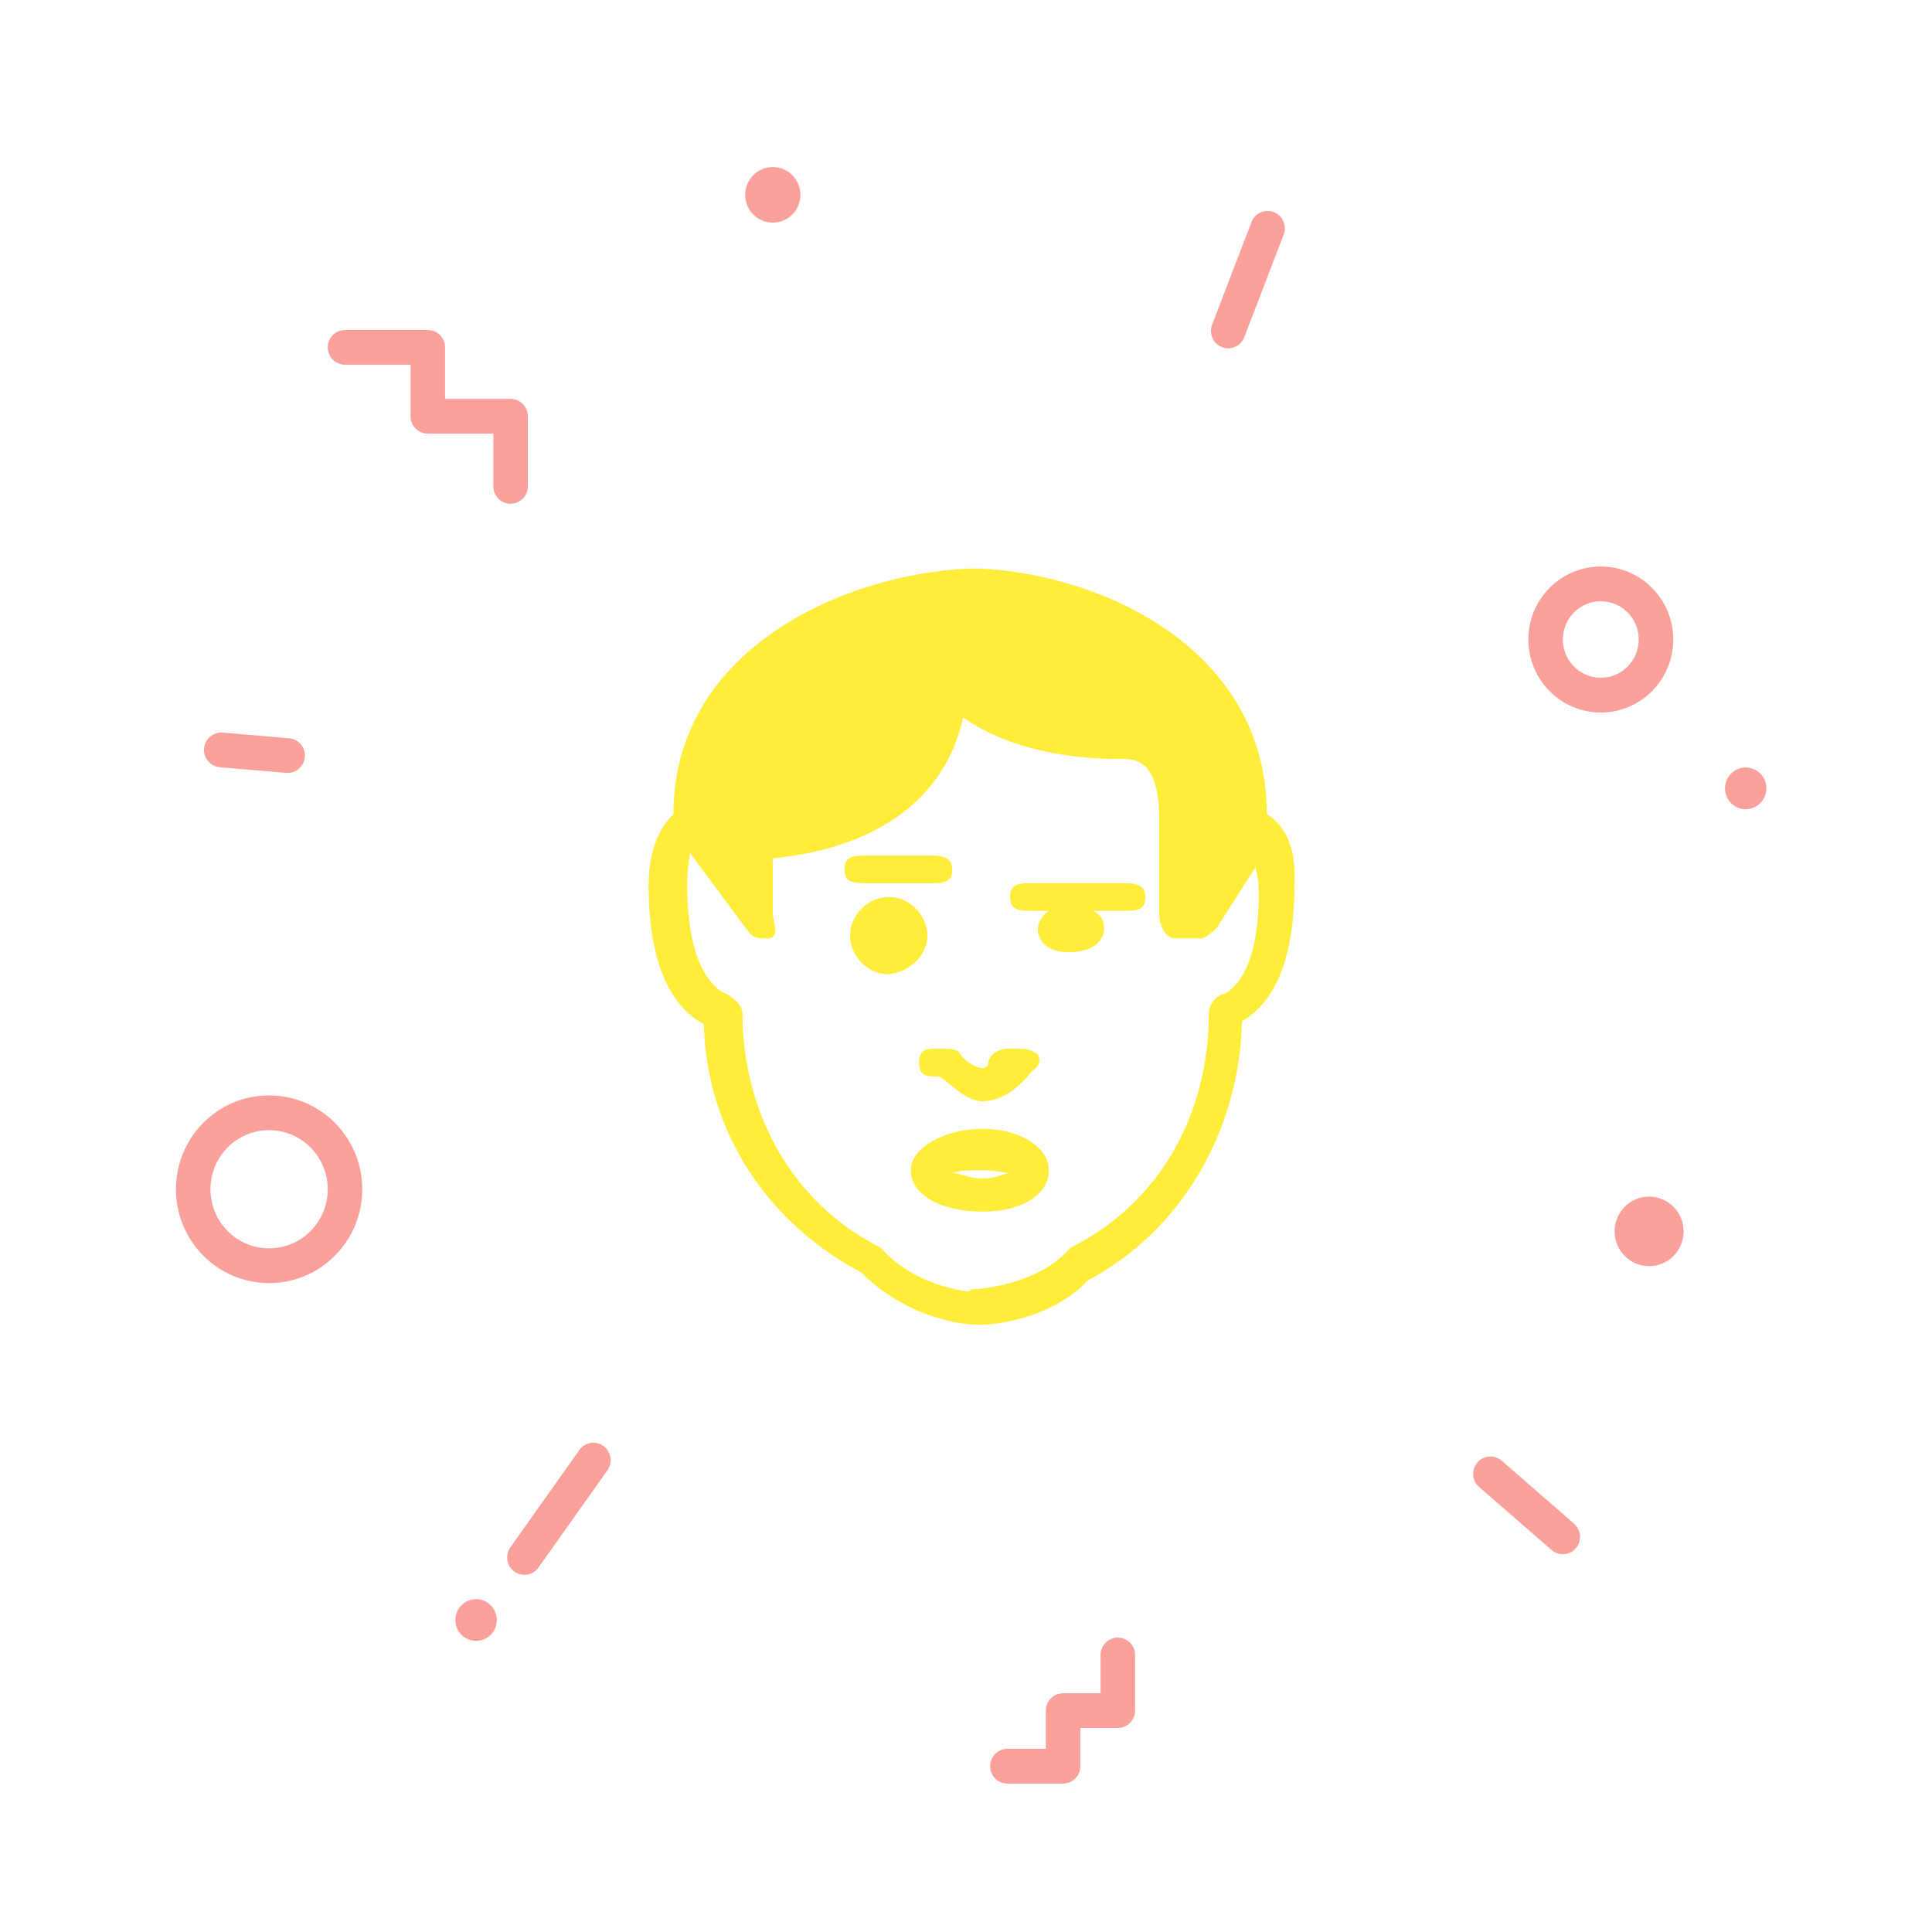
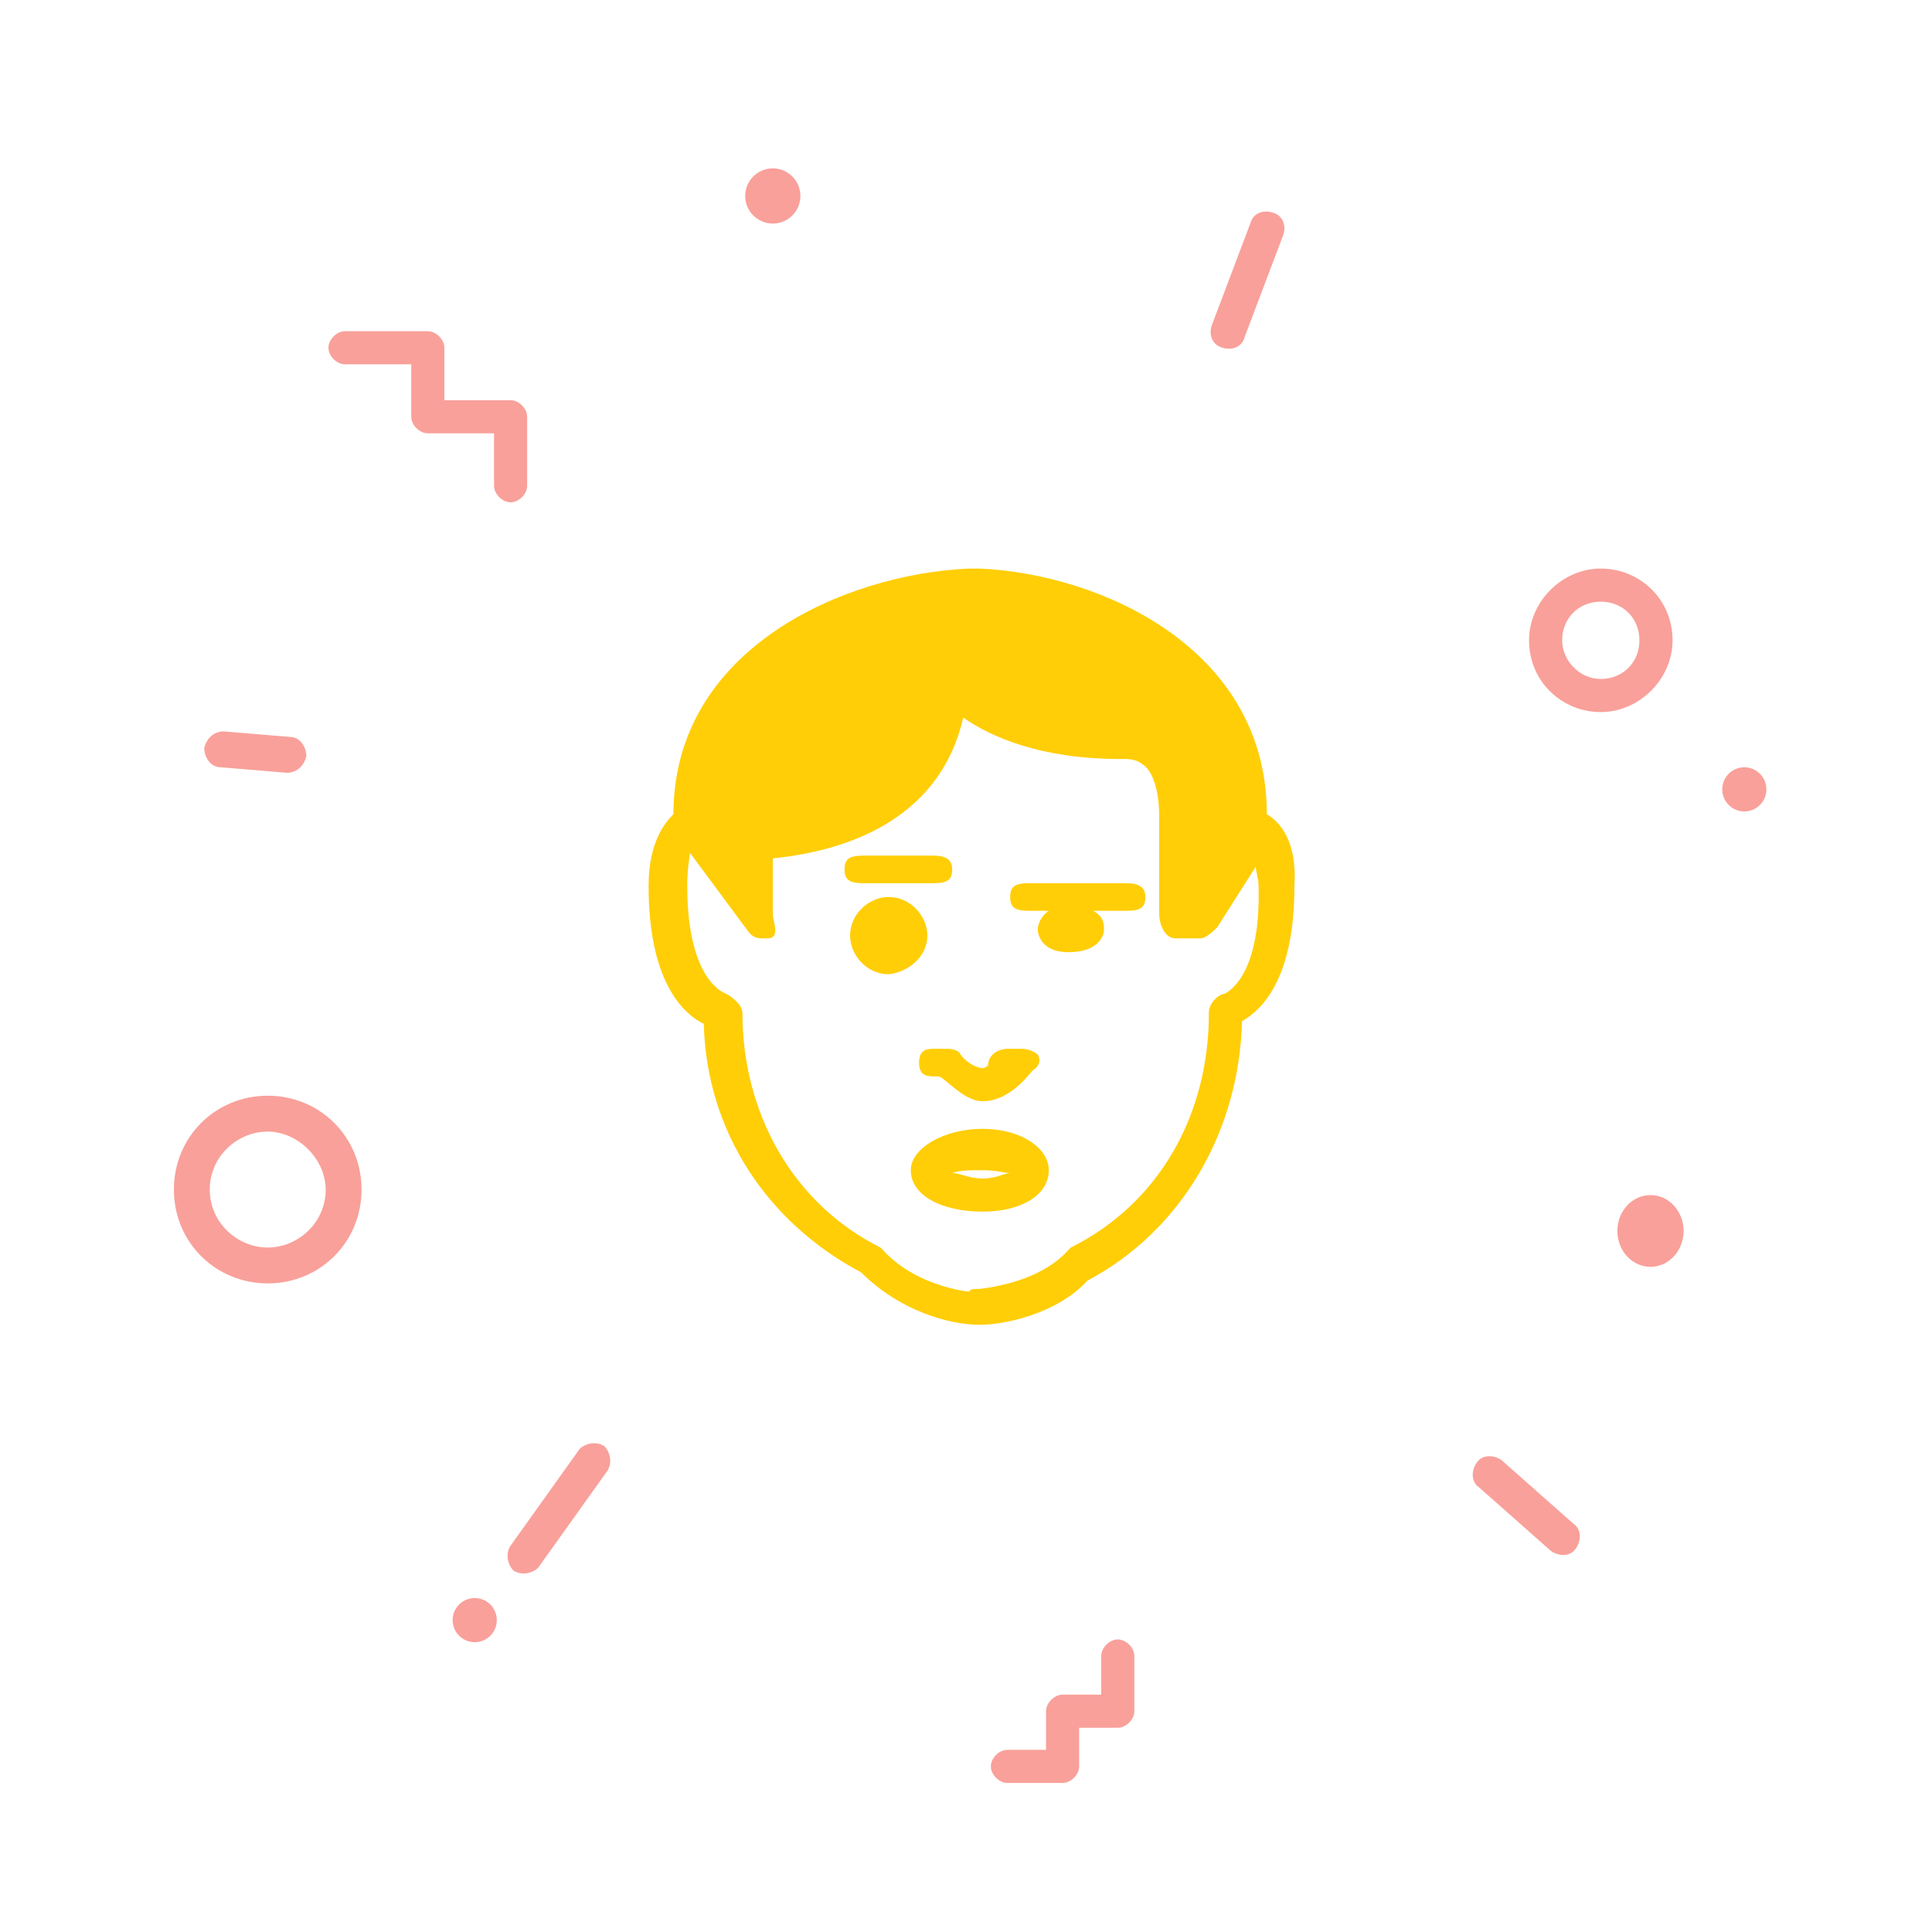
- <svg xmlns="http://www.w3.org/2000/svg" width="70" height="70" viewBox="0 0 70 70" style="width: 100%; height: 100%;">
-   <g class="content">
-     <path class="secondary-fill" d="M15.501 13.215L14.876 12.585 14.876 15.082C14.876 15.429 15.155 15.711 15.501 15.711L18.5 15.711 17.875 15.082 17.875 17.622C17.875 17.97 18.155 18.252 18.5 18.252 18.845 18.252 19.125 17.97 19.125 17.622L19.125 15.082C19.125 14.734 18.845 14.452 18.5 14.452L15.501 14.452 16.126 15.082 16.126 12.585C16.126 12.237 15.846 11.956 15.501 11.956L12.5 11.956C12.155 11.956 11.875 12.237 11.875 12.585 11.875 12.933 12.155 13.215 12.5 13.215L15.501 13.215zM39.875 61.978L40.5 61.349 38.518 61.349C38.172 61.349 37.893 61.63 37.893 61.978L37.893 63.993 38.518 63.363 36.5 63.363C36.155 63.363 35.875 63.645 35.875 63.993 35.875 64.34 36.155 64.622 36.5 64.622L38.518 64.622C38.863 64.622 39.143 64.34 39.143 63.993L39.143 61.978 38.518 62.608 40.5 62.608C40.845 62.608 41.125 62.326 41.125 61.978L41.125 59.963C41.125 59.615 40.845 59.333 40.5 59.333 40.155 59.333 39.875 59.615 39.875 59.963L39.875 61.978zM22.009 53.27C22.209 52.987 22.144 52.593 21.863 52.391 21.582 52.189 21.192 52.255 20.991 52.538L18.491 56.064C18.291 56.347 18.356 56.74 18.637 56.942 18.918 57.144 19.308 57.079 19.509 56.796L22.009 53.27zM56.216 56.159C56.477 56.386 56.872 56.357 57.097 56.094 57.323 55.831 57.294 55.433 57.032 55.206L54.408 52.923C54.147 52.696 53.753 52.725 53.527 52.989 53.301 53.252 53.33 53.649 53.592 53.877L56.216 56.159zM13.125 43.089C13.125 41.211 11.614 39.689 9.75 39.689 7.886 39.689 6.375 41.211 6.375 43.089 6.375 44.967 7.886 46.489 9.75 46.489 11.614 46.489 13.125 44.967 13.125 43.089zM7.625 43.089C7.625 41.907 8.576 40.948 9.75 40.948 10.924 40.948 11.875 41.907 11.875 43.089 11.875 44.271 10.924 45.23 9.75 45.23 8.576 45.23 7.625 44.271 7.625 43.089z" style="fill-opacity: 0.5;" />
-     <ellipse class="secondary-fill" cx="28" cy="7.059" rx="1" ry="1.007" style="fill-opacity: 0.5;" />
-     <ellipse class="secondary-fill" cx="17.25" cy="58.696" rx=".75" ry=".756" style="fill-opacity: 0.5;" />
-     <ellipse class="secondary-fill" cx="63.25" cy="28.563" rx=".75" ry=".756" style="fill-opacity: 0.5;" />
-     <ellipse class="secondary-fill" cx="59.75" cy="44.615" rx="1.25" ry="1.259" style="fill-opacity: 0.5;" />
-     <path class="secondary-fill" d="M60.625 23.17C60.625 21.71 59.45 20.526 58 20.526 56.55 20.526 55.375 21.71 55.375 23.17 55.375 24.631 56.55 25.815 58 25.815 59.45 25.815 60.625 24.631 60.625 23.17zM56.625 23.17C56.625 22.405 57.241 21.785 58 21.785 58.759 21.785 59.375 22.405 59.375 23.17 59.375 23.935 58.759 24.556 58 24.556 57.241 24.556 56.625 23.935 56.625 23.17zM46.51 8.499C46.634 8.175 46.474 7.81 46.152 7.685 45.83 7.56 45.468 7.721 45.344 8.045L43.917 11.764C43.793 12.088 43.953 12.453 44.275 12.578 44.597 12.704 44.959 12.542 45.083 12.218L46.51 8.499zM8.069 26.544C7.725 26.515 7.423 26.772 7.394 27.119 7.365 27.465 7.621 27.77 7.965 27.799L10.369 28.003C10.713 28.032 11.015 27.774 11.044 27.428 11.073 27.081 10.818 26.777 10.474 26.748L8.069 26.544z" style="fill-opacity: 0.5;" />
-     <g class="base">
-       <g fill="none" fill-rule="evenodd" stroke="none" class="main-fill">
-     
-     
-   </g>
-       <g fill="none" transform="translate(23 20)" stroke="none" class="main-fill">
-         <path d="M10.6 13.9C10.6 13.2 10 12.5 9.2 12.5 8.5 12.5 7.8 13.1 7.8 13.9 7.8 14.6 8.4 15.3 9.2 15.3 10 15.2 10.6 14.6 10.6 13.9L10.6 13.9zM12.6 20.9C11.2 20.9 10 21.6 10 22.4 10 23.3 11.1 23.9 12.6 23.9 14 23.9 15 23.3 15 22.4 15 21.6 14 20.9 12.6 20.9L12.6 20.9zM12.6 22.7C12.1 22.7 11.8 22.5 11.5 22.5 11.8 22.4 12.1 22.4 12.6 22.4 13.1 22.4 13.4 22.5 13.6 22.5 13.4 22.5 13.1 22.7 12.6 22.7L12.6 22.7zM10.8 12C11.3 12 11.5 11.9 11.5 11.5 11.5 11.1 11.2 11 10.8 11L8.3 11C7.8 11 7.6 11.1 7.6 11.5 7.6 11.9 7.8 12 8.3 12L10.8 12 10.8 12zM17.8 12L14.3 12C13.8 12 13.6 12.1 13.6 12.5 13.6 12.9 13.8 13 14.3 13L15 13C14.7 13.2 14.6 13.5 14.6 13.7 14.6 13.8 14.7 14.5 15.7 14.5 16.9 14.5 17 13.8 17 13.7 17 13.5 17 13.2 16.6 13L17.8 13C18.3 13 18.5 12.9 18.5 12.5 18.5 12.1 18.2 12 17.8 12L17.8 12z" fill="none" stroke="none" class="main-fill" />
-         <path d="M22.9,9.5 C22.9,3.5 16.9,0.8 12.5,0.6 L12.5,0.6 L12.2,0.6 L12.1,0.6 L12.1,0.6 C7.6,0.8 1.4,3.5 1.4,9.5 C1.1,9.8 0.5,10.5 0.5,12.1 C0.5,15.5 1.7,16.7 2.5,17.1 C2.6,21 4.8,24.3 8.2,26.1 C9.6,27.5 11.4,28 12.5,28 L12.5,28 C13.4,28 15.3,27.6 16.4,26.4 C19.8,24.6 21.9,21 22,17 C22.7,16.6 23.9,15.5 23.9,12.1 C24,10.5 23.4,9.8 22.9,9.5 L22.9,9.5 Z M21.4,16 C21.2,16 20.8,16.3 20.8,16.7 C20.8,20.4 19,23.6 15.8,25.2 L15.7,25.3 C14.8,26.3 13.3,26.6 12.5,26.7 C12.2,26.7 12.2,26.7 12.1,26.8 C11.3,26.7 9.9,26.3 9,25.3 L8.9,25.2 C5.7,23.6 3.9,20.3 3.9,16.7 C3.9,16.4 3.5,16.1 3.3,16 C3.3,16 1.9,15.6 1.9,12.1 C1.9,11.4 2,11 2,10.9 L4,13.6 C4.1,13.7 4.2,14 4.6,14 L4.8,14 C5.3,14 5,13.4 5,13.1 L5,11.1 C8,10.8 11.1,9.5 11.9,6 C12.9,6.7 14.7,7.5 17.6,7.5 L17.8,7.5 C17.8,7.5 18.2,7.5 18.4,7.7 C18.6,7.8 19,8.3 19,9.6 L19,13.1 C19,13.5 19.2,14 19.6,14 L20.5,14 C20.7,14 21,13.7 21.1,13.6 L22.5,11.4 C22.5,11.6 22.6,11.8 22.6,12.1 C22.7,15.6 21.3,16 21.4,16 L21.4,16 Z" fill="none" stroke="none" class="main-fill" />
-         <path d="M11.2,18 L10.8,18 C10.5,18 10.3,18.1 10.3,18.5 C10.3,18.9 10.5,19 10.8,19 L11,19 C11.2,19 11.9,19.9 12.6,19.9 C13.6,19.9 14.3,18.9 14.4,18.8 C14.7,18.6 14.7,18.4 14.6,18.2 C14.3,18 14.1,18 14,18 L13.5,18 C13.2,18 12.8,18.2 12.8,18.6 C12.8,18.6 12.8,18.5 12.8,18.6 C12.7,18.7 12.6,18.7 12.6,18.7 C12.4,18.7 12,18.5 11.8,18.2 C11.7,18 11.4,18 11.2,18 L11.2,18 Z" fill="none" stroke="none" class="main-fill" />
+ <svg xmlns="http://www.w3.org/2000/svg" version="1.1" id="Layer_1" x="0px" y="0px" viewBox="0 0 70 70" style="enable-background:new 0 0 70 70;" xml:space="preserve">
+   <style type="text/css">
+ 	.st0{fill:#F44336;fill-opacity:0.5;}
+ 	.st1{fill:#FFCE07;}
+ </style>
+   <g>
+     <path class="st0" d="M15.5,13.2l-0.6-0.6v2.5c0,0.3,0.3,0.6,0.6,0.6h3l-0.6-0.6v2.5c0,0.3,0.3,0.6,0.6,0.6s0.6-0.3,0.6-0.6v-2.5   c0-0.3-0.3-0.6-0.6-0.6h-3l0.6,0.6v-2.5c0-0.3-0.3-0.6-0.6-0.6h-3c-0.3,0-0.6,0.3-0.6,0.6c0,0.3,0.3,0.6,0.6,0.6H15.5z M39.9,62   l0.6-0.6h-2c-0.3,0-0.6,0.3-0.6,0.6v2l0.6-0.6h-2c-0.3,0-0.6,0.3-0.6,0.6s0.3,0.6,0.6,0.6h2c0.3,0,0.6-0.3,0.6-0.6v-2l-0.6,0.6h2   c0.3,0,0.6-0.3,0.6-0.6v-2c0-0.3-0.3-0.6-0.6-0.6s-0.6,0.3-0.6,0.6V62z M22,53.3c0.2-0.3,0.1-0.7-0.1-0.9c-0.3-0.2-0.7-0.1-0.9,0.1   l-2.5,3.5c-0.2,0.3-0.1,0.7,0.1,0.9c0.3,0.2,0.7,0.1,0.9-0.1L22,53.3z M56.2,56.2c0.3,0.2,0.7,0.2,0.9-0.1s0.2-0.7-0.1-0.9   l-2.6-2.3c-0.3-0.2-0.7-0.2-0.9,0.1s-0.2,0.7,0.1,0.9L56.2,56.2z M13.1,43.1c0-1.9-1.5-3.4-3.4-3.4s-3.4,1.5-3.4,3.4   c0,1.9,1.5,3.4,3.4,3.4S13.1,45,13.1,43.1z M7.6,43.1c0-1.2,1-2.1,2.1-2.1s2.1,1,2.1,2.1c0,1.2-1,2.1-2.1,2.1S7.6,44.3,7.6,43.1z" />
+     <ellipse class="st0" cx="28" cy="7.1" rx="1" ry="1" />
+     <ellipse class="st0" cx="17.2" cy="58.7" rx="0.8" ry="0.8" />
+     <ellipse class="st0" cx="63.2" cy="28.6" rx="0.8" ry="0.8" />
+     <ellipse class="st0" cx="59.8" cy="44.6" rx="1.2" ry="1.3" />
+     <path class="st0" d="M60.6,23.2c0-1.5-1.2-2.6-2.6-2.6s-2.6,1.2-2.6,2.6c0,1.5,1.2,2.6,2.6,2.6S60.6,24.6,60.6,23.2z M56.6,23.2   c0-0.8,0.6-1.4,1.4-1.4s1.4,0.6,1.4,1.4s-0.6,1.4-1.4,1.4S56.6,23.9,56.6,23.2z M46.5,8.5c0.1-0.3,0-0.7-0.4-0.8   c-0.3-0.1-0.7,0-0.8,0.4l-1.4,3.7c-0.1,0.3,0,0.7,0.4,0.8c0.3,0.1,0.7,0,0.8-0.4L46.5,8.5z M8.1,26.5c-0.3,0-0.6,0.2-0.7,0.6   c0,0.3,0.2,0.7,0.6,0.7l2.4,0.2c0.3,0,0.6-0.2,0.7-0.6c0-0.3-0.2-0.7-0.6-0.7L8.1,26.5z" />
+     <g>
+       <g transform="translate(23 20)">
+         <path class="st1" d="M10.6,13.9c0-0.7-0.6-1.4-1.4-1.4c-0.7,0-1.4,0.6-1.4,1.4c0,0.7,0.6,1.4,1.4,1.4     C10,15.2,10.6,14.6,10.6,13.9L10.6,13.9z M12.6,20.9c-1.4,0-2.6,0.7-2.6,1.5c0,0.9,1.1,1.5,2.6,1.5c1.4,0,2.4-0.6,2.4-1.5     C15,21.6,14,20.9,12.6,20.9L12.6,20.9z M12.6,22.7c-0.5,0-0.8-0.2-1.1-0.2c0.3-0.1,0.6-0.1,1.1-0.1s0.8,0.1,1,0.1     C13.4,22.5,13.1,22.7,12.6,22.7L12.6,22.7z M10.8,12c0.5,0,0.7-0.1,0.7-0.5S11.2,11,10.8,11H8.3c-0.5,0-0.7,0.1-0.7,0.5     S7.8,12,8.3,12H10.8L10.8,12z M17.8,12h-3.5c-0.5,0-0.7,0.1-0.7,0.5s0.2,0.5,0.7,0.5H15c-0.3,0.2-0.4,0.5-0.4,0.7     c0,0.1,0.1,0.8,1.1,0.8c1.2,0,1.3-0.7,1.3-0.8c0-0.2,0-0.5-0.4-0.7h1.2c0.5,0,0.7-0.1,0.7-0.5S18.2,12,17.8,12L17.8,12z" />
+         <path class="st1" d="M22.9,9.5c0-6-6-8.7-10.4-8.9l0,0h-0.3h-0.1l0,0C7.6,0.8,1.4,3.5,1.4,9.5c-0.3,0.3-0.9,1-0.9,2.6     c0,3.4,1.2,4.6,2,5c0.1,3.9,2.3,7.2,5.7,9c1.4,1.4,3.2,1.9,4.3,1.9l0,0c0.9,0,2.8-0.4,3.9-1.6c3.4-1.8,5.5-5.4,5.6-9.4     c0.7-0.4,1.9-1.5,1.9-4.9C24,10.5,23.4,9.8,22.9,9.5L22.9,9.5z M21.4,16c-0.2,0-0.6,0.3-0.6,0.7c0,3.7-1.8,6.9-5,8.5l-0.1,0.1     c-0.9,1-2.4,1.3-3.2,1.4c-0.3,0-0.3,0-0.4,0.1c-0.8-0.1-2.2-0.5-3.1-1.5l-0.1-0.1c-3.2-1.6-5-4.9-5-8.5c0-0.3-0.4-0.6-0.6-0.7     c0,0-1.4-0.4-1.4-3.9C1.9,11.4,2,11,2,10.9l2,2.7C4.1,13.7,4.2,14,4.6,14h0.2C5.3,14,5,13.4,5,13.1v-2c3-0.3,6.1-1.6,6.9-5.1     c1,0.7,2.8,1.5,5.7,1.5h0.2c0,0,0.4,0,0.6,0.2C18.6,7.8,19,8.3,19,9.6v3.5c0,0.4,0.2,0.9,0.6,0.9h0.9c0.2,0,0.5-0.3,0.6-0.4     l1.4-2.2c0,0.2,0.1,0.4,0.1,0.7C22.7,15.6,21.3,16,21.4,16L21.4,16z" />
+         <path class="st1" d="M11.2,18h-0.4c-0.3,0-0.5,0.1-0.5,0.5s0.2,0.5,0.5,0.5H11c0.2,0,0.9,0.9,1.6,0.9c1,0,1.7-1,1.8-1.1     c0.3-0.2,0.3-0.4,0.2-0.6C14.3,18,14.1,18,14,18h-0.5c-0.3,0-0.7,0.2-0.7,0.6c0,0,0-0.1,0,0c-0.1,0.1-0.2,0.1-0.2,0.1     c-0.2,0-0.6-0.2-0.8-0.5C11.7,18,11.4,18,11.2,18L11.2,18z" />
      </g>
    </g>
  </g>
-   <style>
-           .main-fill {fill: #ffed3a;}
-           .main-stroke {stroke: #ffed3a;}
-           .secondary-fill {fill: #f44336;}
-           .secondary-stroke {stroke: #f44336;}
- 
-           .main-fill--darken {fill: #ecd700;}
-           .main-stroke--darken {stroke: #ecd700;}
-           .secondary-fill--darken {fill: #d2190b;}
-           .secondary-stroke--darken {stroke: #d2190b;}
- 
-           .main-fill--darkener {fill: #b9a900;}
-           .main-stroke--darkener {stroke: #b9a900;}
-           .secondary-fill--darkener {fill: #a21309;}
-           .secondary-stroke--darkener {stroke: #a21309;}
-         </style>
</svg>
